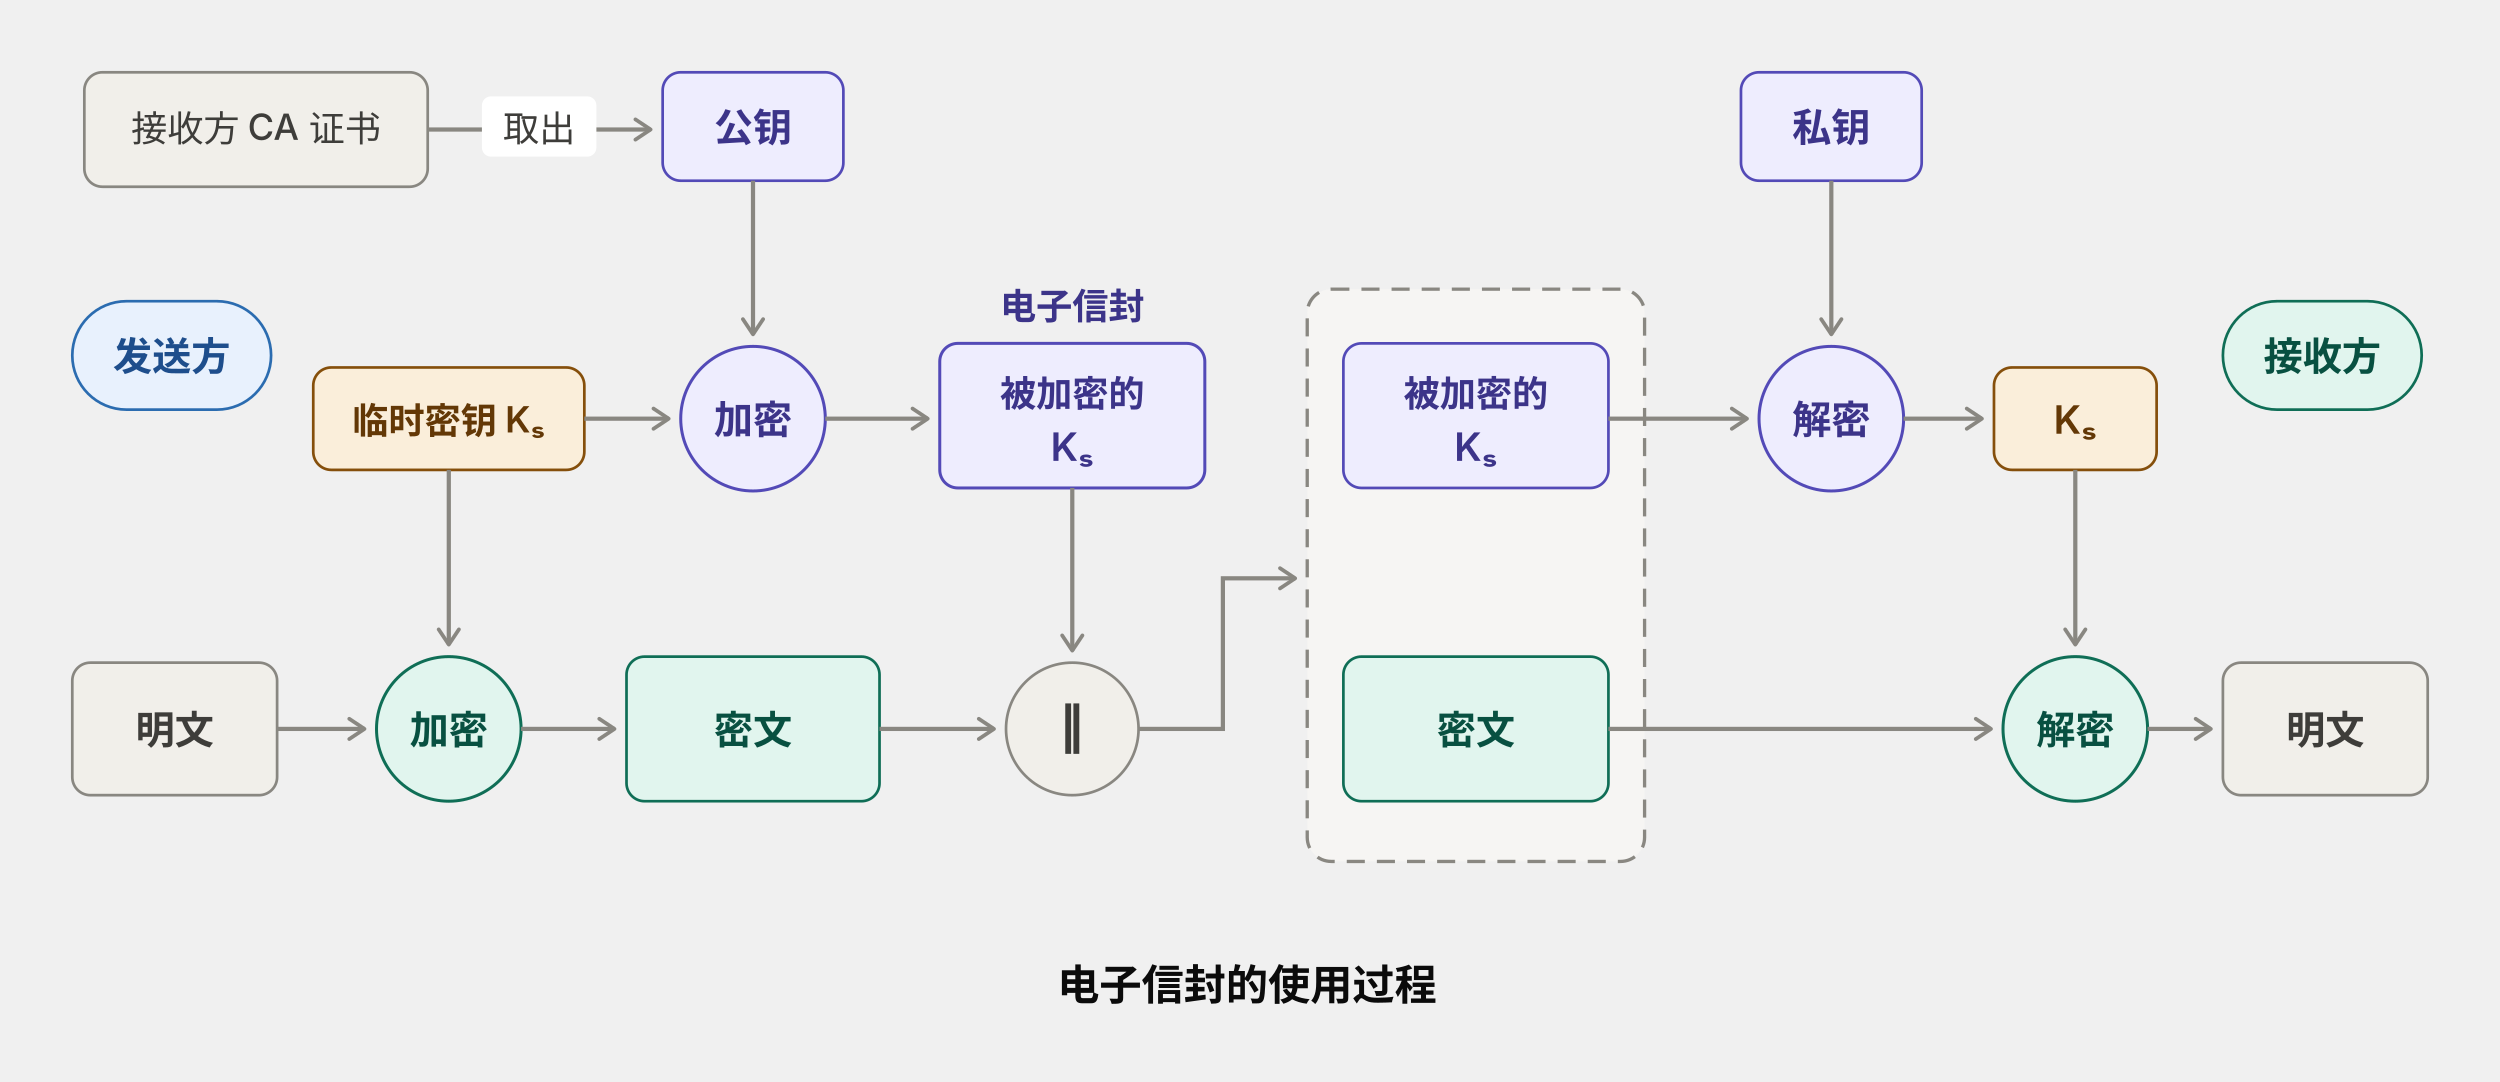
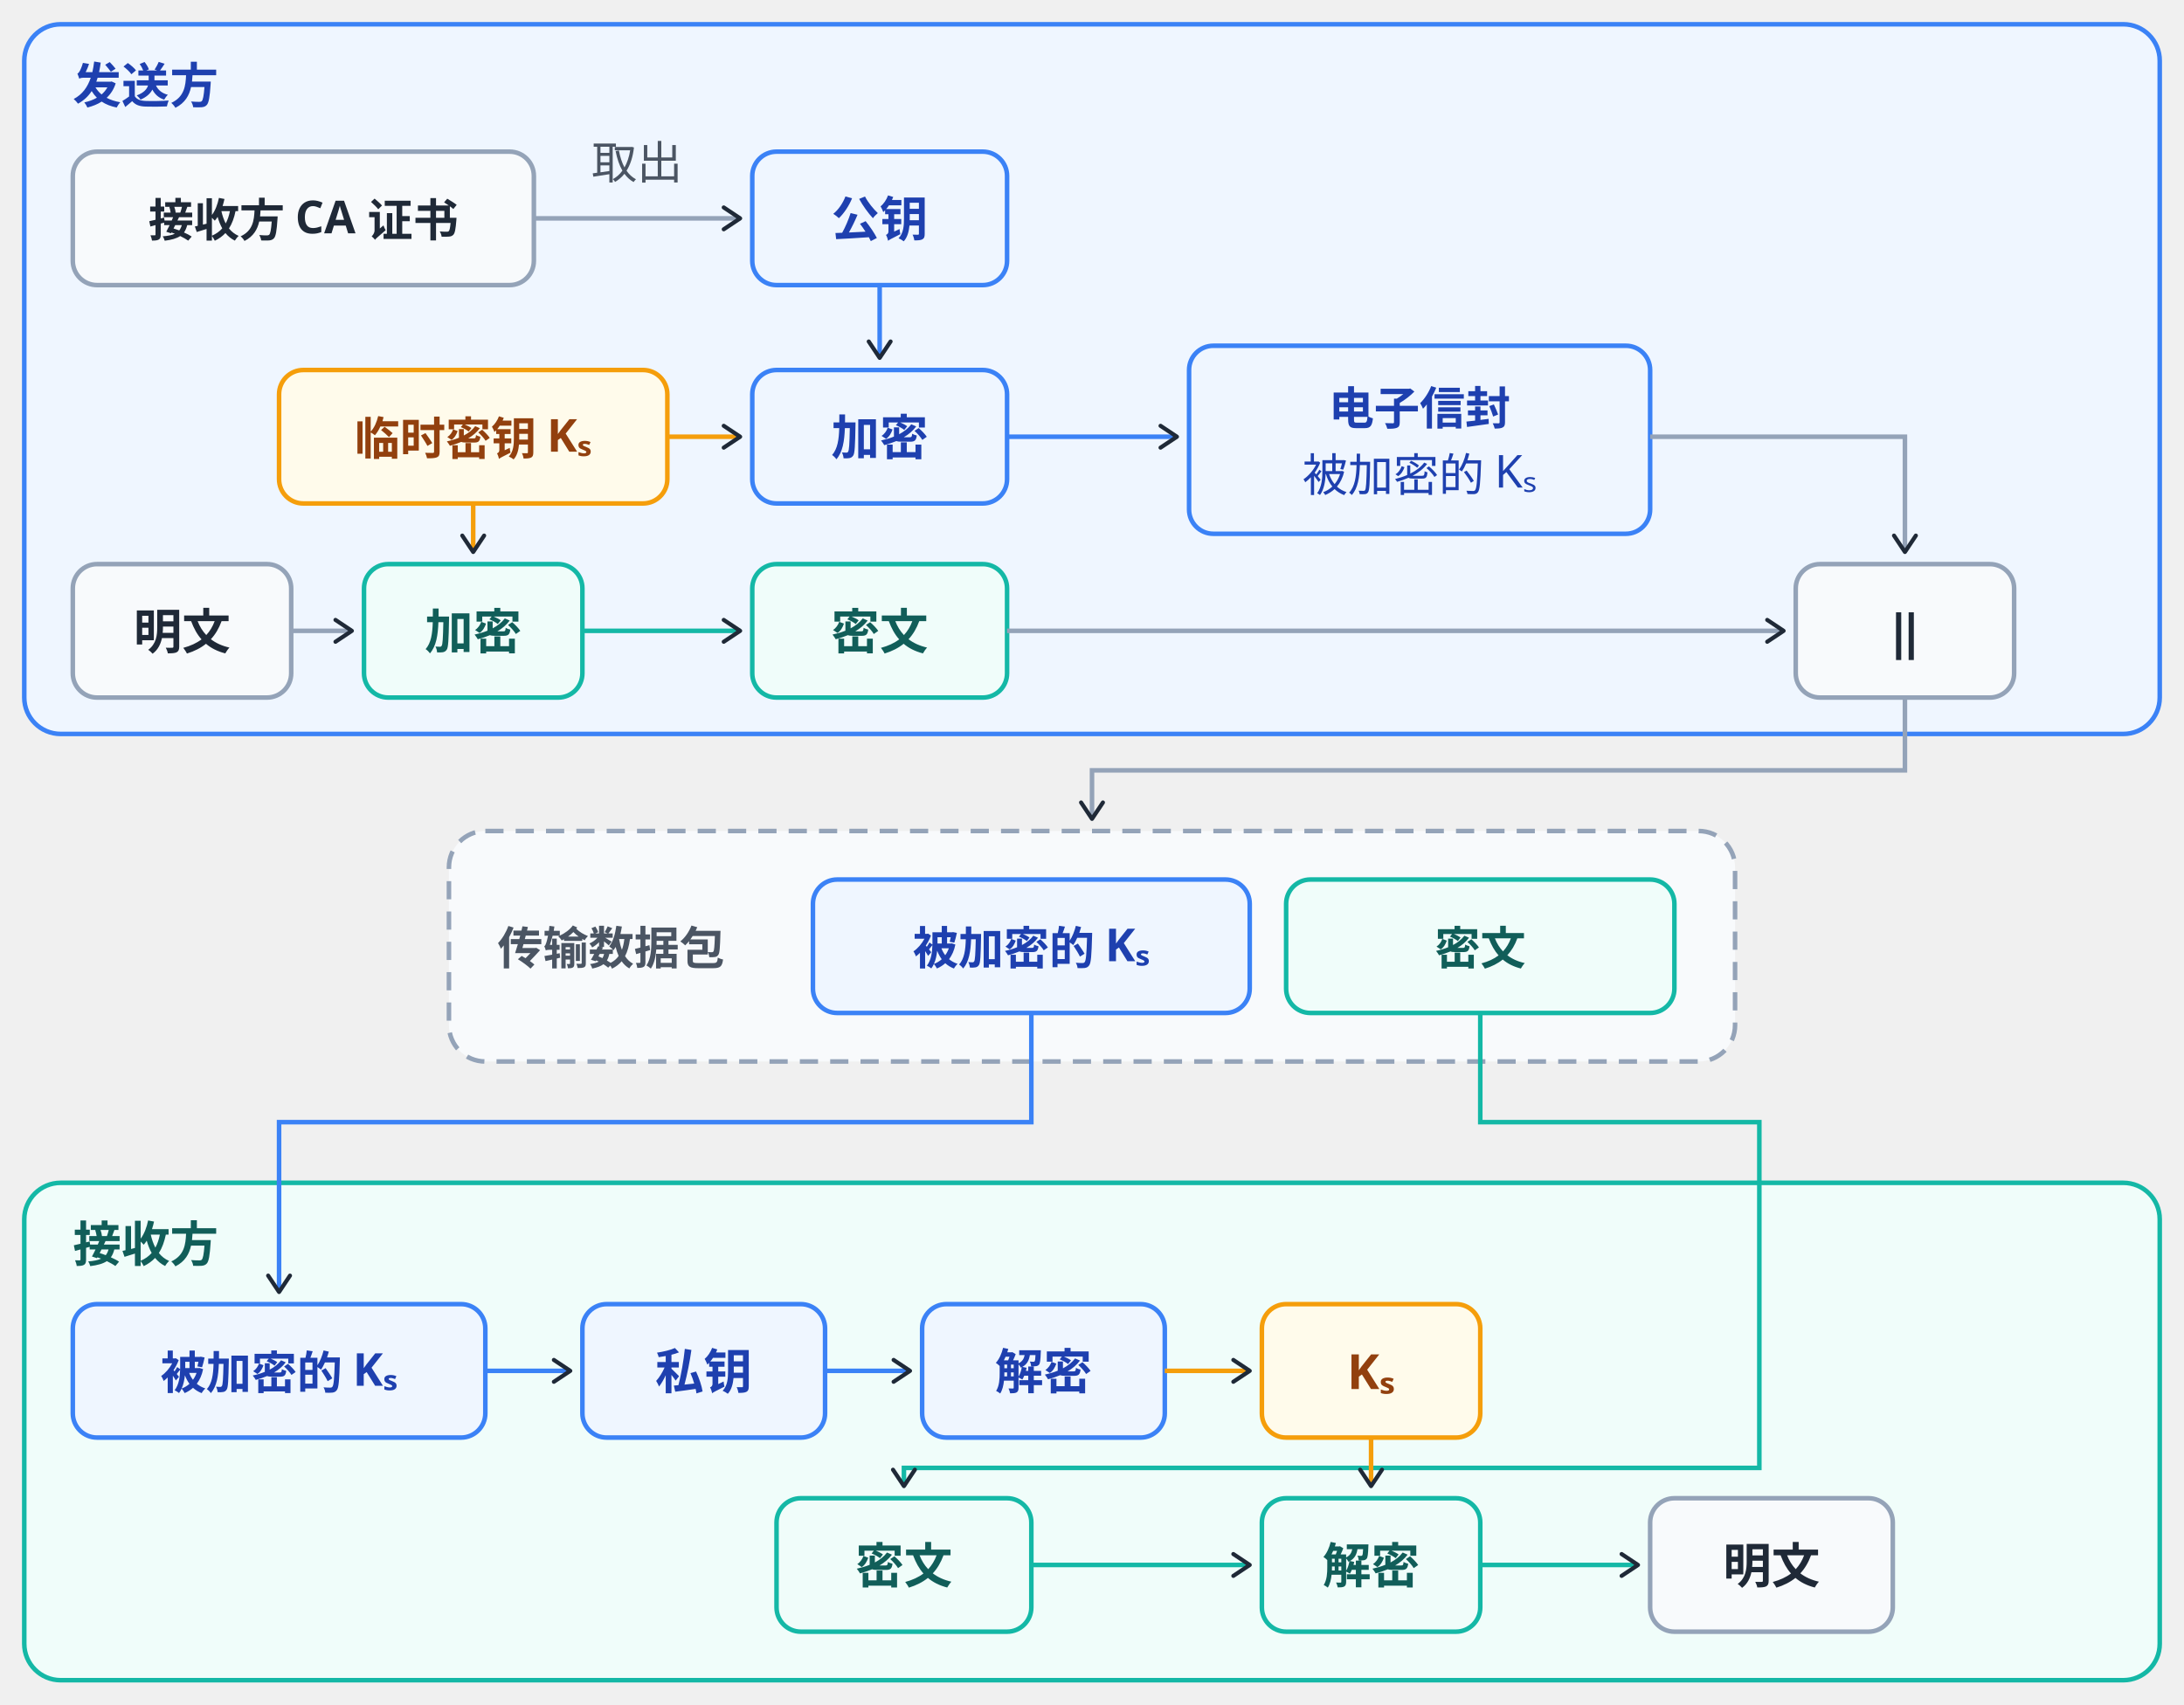
- <svg xmlns="http://www.w3.org/2000/svg" viewBox="-4 -4 830 359" width="830" height="359" role="img" aria-label="电子信封的使用过程">
+ <svg xmlns="http://www.w3.org/2000/svg" viewBox="0 0 720 562" width="720" height="562" role="img">
  <defs>
-     <marker id="m-arr" viewBox="0 0 10 10" refX="8" refY="5" markerWidth="6" markerHeight="6" orient="auto">
-       <path d="M2 1L8 5L2 9" fill="none" stroke="#898781" stroke-width="1.5" stroke-linecap="round" stroke-linejoin="round" />
+     <marker id="env-arrow" viewBox="0 0 10 10" refX="8" refY="5" markerWidth="6" markerHeight="6" orient="auto-start-reverse">
+       <path d="M2 1L8 5L2 9" fill="none" stroke="#1f2937" stroke-width="1.5" stroke-linecap="round" stroke-linejoin="round" />
    </marker>
  </defs>
-   <g font-family="system-ui,-apple-system,'PingFang SC','Microsoft YaHei',sans-serif">
-     <rect x="24" y="20" width="114" height="38" rx="6" fill="#F1EFEA" stroke="#898781" stroke-width="0.9" />
-     <text x="81" y="43" text-anchor="middle" font-size="12" font-weight="500" fill="#3E3D3A">接收方 CA 证书</text>
-     <line x1="138" y1="39" x2="212" y2="39" stroke="#898781" stroke-width="1.4" marker-end="url(#m-arr)" />
-     <rect x="156" y="28" width="38" height="20" rx="3" fill="#FFFFFF" />
-     <text x="175" y="43" text-anchor="middle" font-size="12" fill="#3E3D3A">取出</text>
-     <rect x="216" y="20" width="60" height="36" rx="6" fill="#EEEDFE" stroke="#534AB7" stroke-width="0.9" />
-     <text x="246" y="43" text-anchor="middle" font-size="13" font-weight="600" fill="#3C3489">公钥</text>
-     <rect x="20" y="96" width="66" height="36" rx="18" fill="#E8F1FD" stroke="#2B6CB0" stroke-width="0.9" />
-     <text x="53" y="119" text-anchor="middle" font-size="13" font-weight="600" fill="#1E4E8C">发送方</text>
-     <rect x="100" y="118" width="90" height="34" rx="6" fill="#FAEEDA" stroke="#854F0B" stroke-width="0.9" />
-     <text x="145" y="140" text-anchor="middle" font-size="12" font-weight="600" fill="#633806">临时密钥 Kₛ</text>
-     <circle cx="246" cy="135" r="24" fill="#EEEDFE" stroke="#534AB7" stroke-width="1" />
-     <text x="246" y="140" text-anchor="middle" font-size="13" font-weight="600" fill="#3C3489">加密</text>
-     <text x="352" y="102" text-anchor="middle" font-size="12" font-weight="600" fill="#3C3489">电子信封</text>
-     <rect x="308" y="110" width="88" height="48" rx="6" fill="#EEEDFE" stroke="#534AB7" stroke-width="1" />
-     <text x="352" y="131" text-anchor="middle" font-size="12" font-weight="600" fill="#3C3489">被加密的</text>
-     <text x="352" y="149" text-anchor="middle" font-size="13" font-weight="600" fill="#3C3489">Kₛ</text>
-     <rect x="20" y="216" width="68" height="44" rx="6" fill="#F1EFEA" stroke="#898781" stroke-width="0.9" />
-     <text x="54" y="243" text-anchor="middle" font-size="13" font-weight="600" fill="#3E3D3A">明文</text>
-     <circle cx="145" cy="238" r="24" fill="#E1F5EE" stroke="#0F6E56" stroke-width="1" />
-     <text x="145" y="243" text-anchor="middle" font-size="13" font-weight="600" fill="#085041">加密</text>
-     <rect x="204" y="214" width="84" height="48" rx="6" fill="#E1F5EE" stroke="#0F6E56" stroke-width="0.9" />
-     <text x="246" y="243" text-anchor="middle" font-size="13" font-weight="600" fill="#085041">密文</text>
-     <circle cx="352" cy="238" r="22" fill="#F1EFEA" stroke="#898781" stroke-width="0.9" />
-     <text x="352" y="243" text-anchor="middle" font-size="14" font-weight="700" fill="#3E3D3A">‖</text>
-     <line x1="246" y1="56" x2="246" y2="107" stroke="#898781" stroke-width="1.4" marker-end="url(#m-arr)" />
-     <line x1="190" y1="135" x2="218" y2="135" stroke="#898781" stroke-width="1.4" marker-end="url(#m-arr)" />
-     <line x1="145" y1="152" x2="145" y2="210" stroke="#898781" stroke-width="1.4" marker-end="url(#m-arr)" />
-     <line x1="270" y1="135" x2="304" y2="135" stroke="#898781" stroke-width="1.4" marker-end="url(#m-arr)" />
-     <line x1="88" y1="238" x2="117" y2="238" stroke="#898781" stroke-width="1.4" marker-end="url(#m-arr)" />
-     <line x1="169" y1="238" x2="200" y2="238" stroke="#898781" stroke-width="1.4" marker-end="url(#m-arr)" />
-     <line x1="288" y1="238" x2="326" y2="238" stroke="#898781" stroke-width="1.4" marker-end="url(#m-arr)" />
-     <line x1="352" y1="158" x2="352" y2="212" stroke="#898781" stroke-width="1.4" marker-end="url(#m-arr)" />
-     <rect x="430" y="92" width="112" height="190" rx="8" fill="#F8F7F4" fill-opacity="0.7" stroke="#898781" stroke-width="1.1" stroke-dasharray="6,4" />
-     <rect x="442" y="110" width="88" height="48" rx="6" fill="#EEEDFE" stroke="#534AB7" stroke-width="0.9" />
-     <text x="486" y="131" text-anchor="middle" font-size="12" font-weight="600" fill="#3C3489">被加密的</text>
-     <text x="486" y="149" text-anchor="middle" font-size="13" font-weight="600" fill="#3C3489">Kₛ</text>
-     <rect x="442" y="214" width="88" height="48" rx="6" fill="#E1F5EE" stroke="#0F6E56" stroke-width="0.9" />
-     <text x="486" y="243" text-anchor="middle" font-size="13" font-weight="600" fill="#085041">密文</text>
-     <path d="M374 238 H402 V188 H426" fill="none" stroke="#898781" stroke-width="1.4" marker-end="url(#m-arr)" />
-     <rect x="574" y="20" width="60" height="36" rx="6" fill="#EEEDFE" stroke="#534AB7" stroke-width="0.9" />
-     <text x="604" y="43" text-anchor="middle" font-size="13" font-weight="600" fill="#3C3489">私钥</text>
-     <circle cx="604" cy="135" r="24" fill="#EEEDFE" stroke="#534AB7" stroke-width="1" />
-     <text x="604" y="140" text-anchor="middle" font-size="13" font-weight="600" fill="#3C3489">解密</text>
-     <rect x="658" y="118" width="54" height="34" rx="6" fill="#FAEEDA" stroke="#854F0B" stroke-width="0.9" />
-     <text x="685" y="140" text-anchor="middle" font-size="13" font-weight="600" fill="#633806">Kₛ</text>
-     <rect x="734" y="96" width="66" height="36" rx="18" fill="#E1F5EE" stroke="#0F6E56" stroke-width="0.9" />
-     <text x="767" y="119" text-anchor="middle" font-size="13" font-weight="600" fill="#085041">接收方</text>
-     <circle cx="685" cy="238" r="24" fill="#E1F5EE" stroke="#0F6E56" stroke-width="1" />
-     <text x="685" y="243" text-anchor="middle" font-size="13" font-weight="600" fill="#085041">解密</text>
-     <rect x="734" y="216" width="68" height="44" rx="6" fill="#F1EFEA" stroke="#898781" stroke-width="0.9" />
-     <text x="768" y="243" text-anchor="middle" font-size="13" font-weight="600" fill="#3E3D3A">明文</text>
-     <line x1="604" y1="56" x2="604" y2="107" stroke="#898781" stroke-width="1.4" marker-end="url(#m-arr)" />
-     <line x1="530" y1="135" x2="576" y2="135" stroke="#898781" stroke-width="1.4" marker-end="url(#m-arr)" />
-     <line x1="628" y1="135" x2="654" y2="135" stroke="#898781" stroke-width="1.4" marker-end="url(#m-arr)" />
-     <line x1="685" y1="152" x2="685" y2="210" stroke="#898781" stroke-width="1.4" marker-end="url(#m-arr)" />
-     <line x1="530" y1="238" x2="657" y2="238" stroke="#898781" stroke-width="1.4" marker-end="url(#m-arr)" />
-     <line x1="709" y1="238" x2="730" y2="238" stroke="#898781" stroke-width="1.4" marker-end="url(#m-arr)" />
-     <text x="410" y="328" text-anchor="middle" font-size="14" font-weight="600" fill="#0B0B0B">电子信封的使用过程</text>
+   <g font-family="'PingFang SC','Noto Sans SC','Microsoft YaHei',system-ui,sans-serif">
+     <rect x="8" y="8" width="704" height="234" rx="12" fill="#eff6ff" stroke="#3b82f6" stroke-width="1.5" data-role="group" />
+     <text x="24" y="34" font-size="16" font-weight="600" fill="#1e40af">发送方</text>
+     <rect x="24" y="50" width="152" height="44" rx="8" fill="#f8fafc" stroke="#94a3b8" stroke-width="1.5" />
+     <text x="100" y="78" text-anchor="middle" font-size="15" font-weight="600" fill="#1f2937">接收方 CA 证书</text>
+     <line x1="176" y1="72" x2="244" y2="72" stroke="#94a3b8" stroke-width="1.5" marker-end="url(#env-arrow)" />
+     <text x="210" y="59" text-anchor="middle" font-size="15" font-weight="400" fill="#4b5563">取出</text>
+     <rect x="248" y="50" width="84" height="44" rx="8" fill="#eff6ff" stroke="#3b82f6" stroke-width="1.5" />
+     <text x="290" y="78" text-anchor="middle" font-size="16" font-weight="600" fill="#1e40af">公钥</text>
+     <rect x="92" y="122" width="128" height="44" rx="8" fill="#fffbeb" stroke="#f59e0b" stroke-width="1.5" />
+     <text x="156" y="150" text-anchor="middle" font-size="15" font-weight="600" fill="#92400e">临时密钥 Kₛ</text>
+     <line x1="290" y1="94" x2="290" y2="118" stroke="#3b82f6" stroke-width="1.5" marker-end="url(#env-arrow)" />
+     <line x1="220" y1="144" x2="244" y2="144" stroke="#f59e0b" stroke-width="1.5" marker-end="url(#env-arrow)" />
+     <rect x="248" y="122" width="84" height="44" rx="8" fill="#eff6ff" stroke="#3b82f6" stroke-width="1.5" />
+     <text x="290" y="150" text-anchor="middle" font-size="16" font-weight="600" fill="#1e40af">加密</text>
+     <line x1="332" y1="144" x2="388" y2="144" stroke="#3b82f6" stroke-width="1.5" marker-end="url(#env-arrow)" />
+     <rect x="392" y="114" width="152" height="62" rx="8" fill="#eff6ff" stroke="#3b82f6" stroke-width="1.5" />
+     <text x="468" y="140" text-anchor="middle" font-size="15" font-weight="600" fill="#1e40af">电子信封</text>
+     <text x="468" y="162" text-anchor="middle" font-size="15" font-weight="400" fill="#1e40af">被加密的 Kₛ</text>
+     <rect x="24" y="186" width="72" height="44" rx="8" fill="#f8fafc" stroke="#94a3b8" stroke-width="1.5" />
+     <text x="60" y="214" text-anchor="middle" font-size="16" font-weight="600" fill="#1f2937">明文</text>
+     <line x1="96" y1="208" x2="116" y2="208" stroke="#94a3b8" stroke-width="1.5" marker-end="url(#env-arrow)" />
+     <line x1="156" y1="166" x2="156" y2="182" stroke="#f59e0b" stroke-width="1.5" marker-end="url(#env-arrow)" />
+     <rect x="120" y="186" width="72" height="44" rx="8" fill="#f0fdfa" stroke="#14b8a6" stroke-width="1.5" />
+     <text x="156" y="214" text-anchor="middle" font-size="16" font-weight="600" fill="#115e59">加密</text>
+     <line x1="192" y1="208" x2="244" y2="208" stroke="#14b8a6" stroke-width="1.5" marker-end="url(#env-arrow)" />
+     <rect x="248" y="186" width="84" height="44" rx="8" fill="#f0fdfa" stroke="#14b8a6" stroke-width="1.5" />
+     <text x="290" y="214" text-anchor="middle" font-size="16" font-weight="600" fill="#115e59">密文</text>
+     <line x1="332" y1="208" x2="588" y2="208" stroke="#94a3b8" stroke-width="1.5" marker-end="url(#env-arrow)" />
+     <path d="M544 144 H628 V182" fill="none" stroke="#94a3b8" stroke-width="1.5" marker-end="url(#env-arrow)" />
+     <rect x="592" y="186" width="72" height="44" rx="8" fill="#f8fafc" stroke="#94a3b8" stroke-width="1.5" />
+     <text x="628" y="214" text-anchor="middle" font-size="16" font-weight="600" fill="#1f2937">‖</text>
+     <path d="M628 230 V254 H360 V270" fill="none" stroke="#94a3b8" stroke-width="1.5" marker-end="url(#env-arrow)" />
+     <rect x="148" y="274" width="424" height="76" rx="12" fill="#f8fafc" stroke="#94a3b8" stroke-width="1.5" stroke-dasharray="6 4" data-role="group" />
+     <text x="164" y="318" font-size="15" font-weight="600" fill="#4b5563">传输数据包</text>
+     <rect x="268" y="290" width="144" height="44" rx="8" fill="#eff6ff" stroke="#3b82f6" stroke-width="1.5" />
+     <text x="340" y="318" text-anchor="middle" font-size="15" font-weight="600" fill="#1e40af">被加密的 Kₛ</text>
+     <rect x="424" y="290" width="128" height="44" rx="8" fill="#f0fdfa" stroke="#14b8a6" stroke-width="1.5" />
+     <text x="488" y="318" text-anchor="middle" font-size="15" font-weight="600" fill="#115e59">密文</text>
+     <rect x="8" y="390" width="704" height="164" rx="12" fill="#f0fdfa" stroke="#14b8a6" stroke-width="1.5" data-role="group" />
+     <text x="24" y="416" font-size="16" font-weight="600" fill="#115e59">接收方</text>
+     <rect x="24" y="430" width="136" height="44" rx="8" fill="#eff6ff" stroke="#3b82f6" stroke-width="1.5" />
+     <text x="92" y="458" text-anchor="middle" font-size="15" font-weight="600" fill="#1e40af">被加密的 Kₛ</text>
+     <path d="M340 334 V370 H92 V426" fill="none" stroke="#3b82f6" stroke-width="1.5" marker-end="url(#env-arrow)" />
+     <rect x="192" y="430" width="80" height="44" rx="8" fill="#eff6ff" stroke="#3b82f6" stroke-width="1.5" />
+     <text x="232" y="458" text-anchor="middle" font-size="16" font-weight="600" fill="#1e40af">私钥</text>
+     <line x1="160" y1="452" x2="188" y2="452" stroke="#3b82f6" stroke-width="1.5" marker-end="url(#env-arrow)" />
+     <line x1="272" y1="452" x2="300" y2="452" stroke="#3b82f6" stroke-width="1.5" marker-end="url(#env-arrow)" />
+     <rect x="304" y="430" width="80" height="44" rx="8" fill="#eff6ff" stroke="#3b82f6" stroke-width="1.5" />
+     <text x="344" y="458" text-anchor="middle" font-size="16" font-weight="600" fill="#1e40af">解密</text>
+     <line x1="384" y1="452" x2="412" y2="452" stroke="#f59e0b" stroke-width="1.5" marker-end="url(#env-arrow)" />
+     <rect x="416" y="430" width="72" height="44" rx="8" fill="#fffbeb" stroke="#f59e0b" stroke-width="1.5" />
+     <text x="452" y="458" text-anchor="middle" font-size="16" font-weight="600" fill="#92400e">Kₛ</text>
+     <rect x="256" y="494" width="84" height="44" rx="8" fill="#f0fdfa" stroke="#14b8a6" stroke-width="1.5" />
+     <text x="298" y="522" text-anchor="middle" font-size="16" font-weight="600" fill="#115e59">密文</text>
+     <path d="M488 334 V370 H580 V484 H298 V490" fill="none" stroke="#14b8a6" stroke-width="1.5" marker-end="url(#env-arrow)" />
+     <line x1="340" y1="516" x2="412" y2="516" stroke="#14b8a6" stroke-width="1.5" marker-end="url(#env-arrow)" />
+     <line x1="452" y1="474" x2="452" y2="490" stroke="#f59e0b" stroke-width="1.5" marker-end="url(#env-arrow)" />
+     <rect x="416" y="494" width="72" height="44" rx="8" fill="#f0fdfa" stroke="#14b8a6" stroke-width="1.5" />
+     <text x="452" y="522" text-anchor="middle" font-size="16" font-weight="600" fill="#115e59">解密</text>
+     <line x1="488" y1="516" x2="540" y2="516" stroke="#14b8a6" stroke-width="1.5" marker-end="url(#env-arrow)" />
+     <rect x="544" y="494" width="80" height="44" rx="8" fill="#f8fafc" stroke="#94a3b8" stroke-width="1.5" />
+     <text x="584" y="522" text-anchor="middle" font-size="16" font-weight="600" fill="#1f2937">明文</text>
  </g>
</svg>
